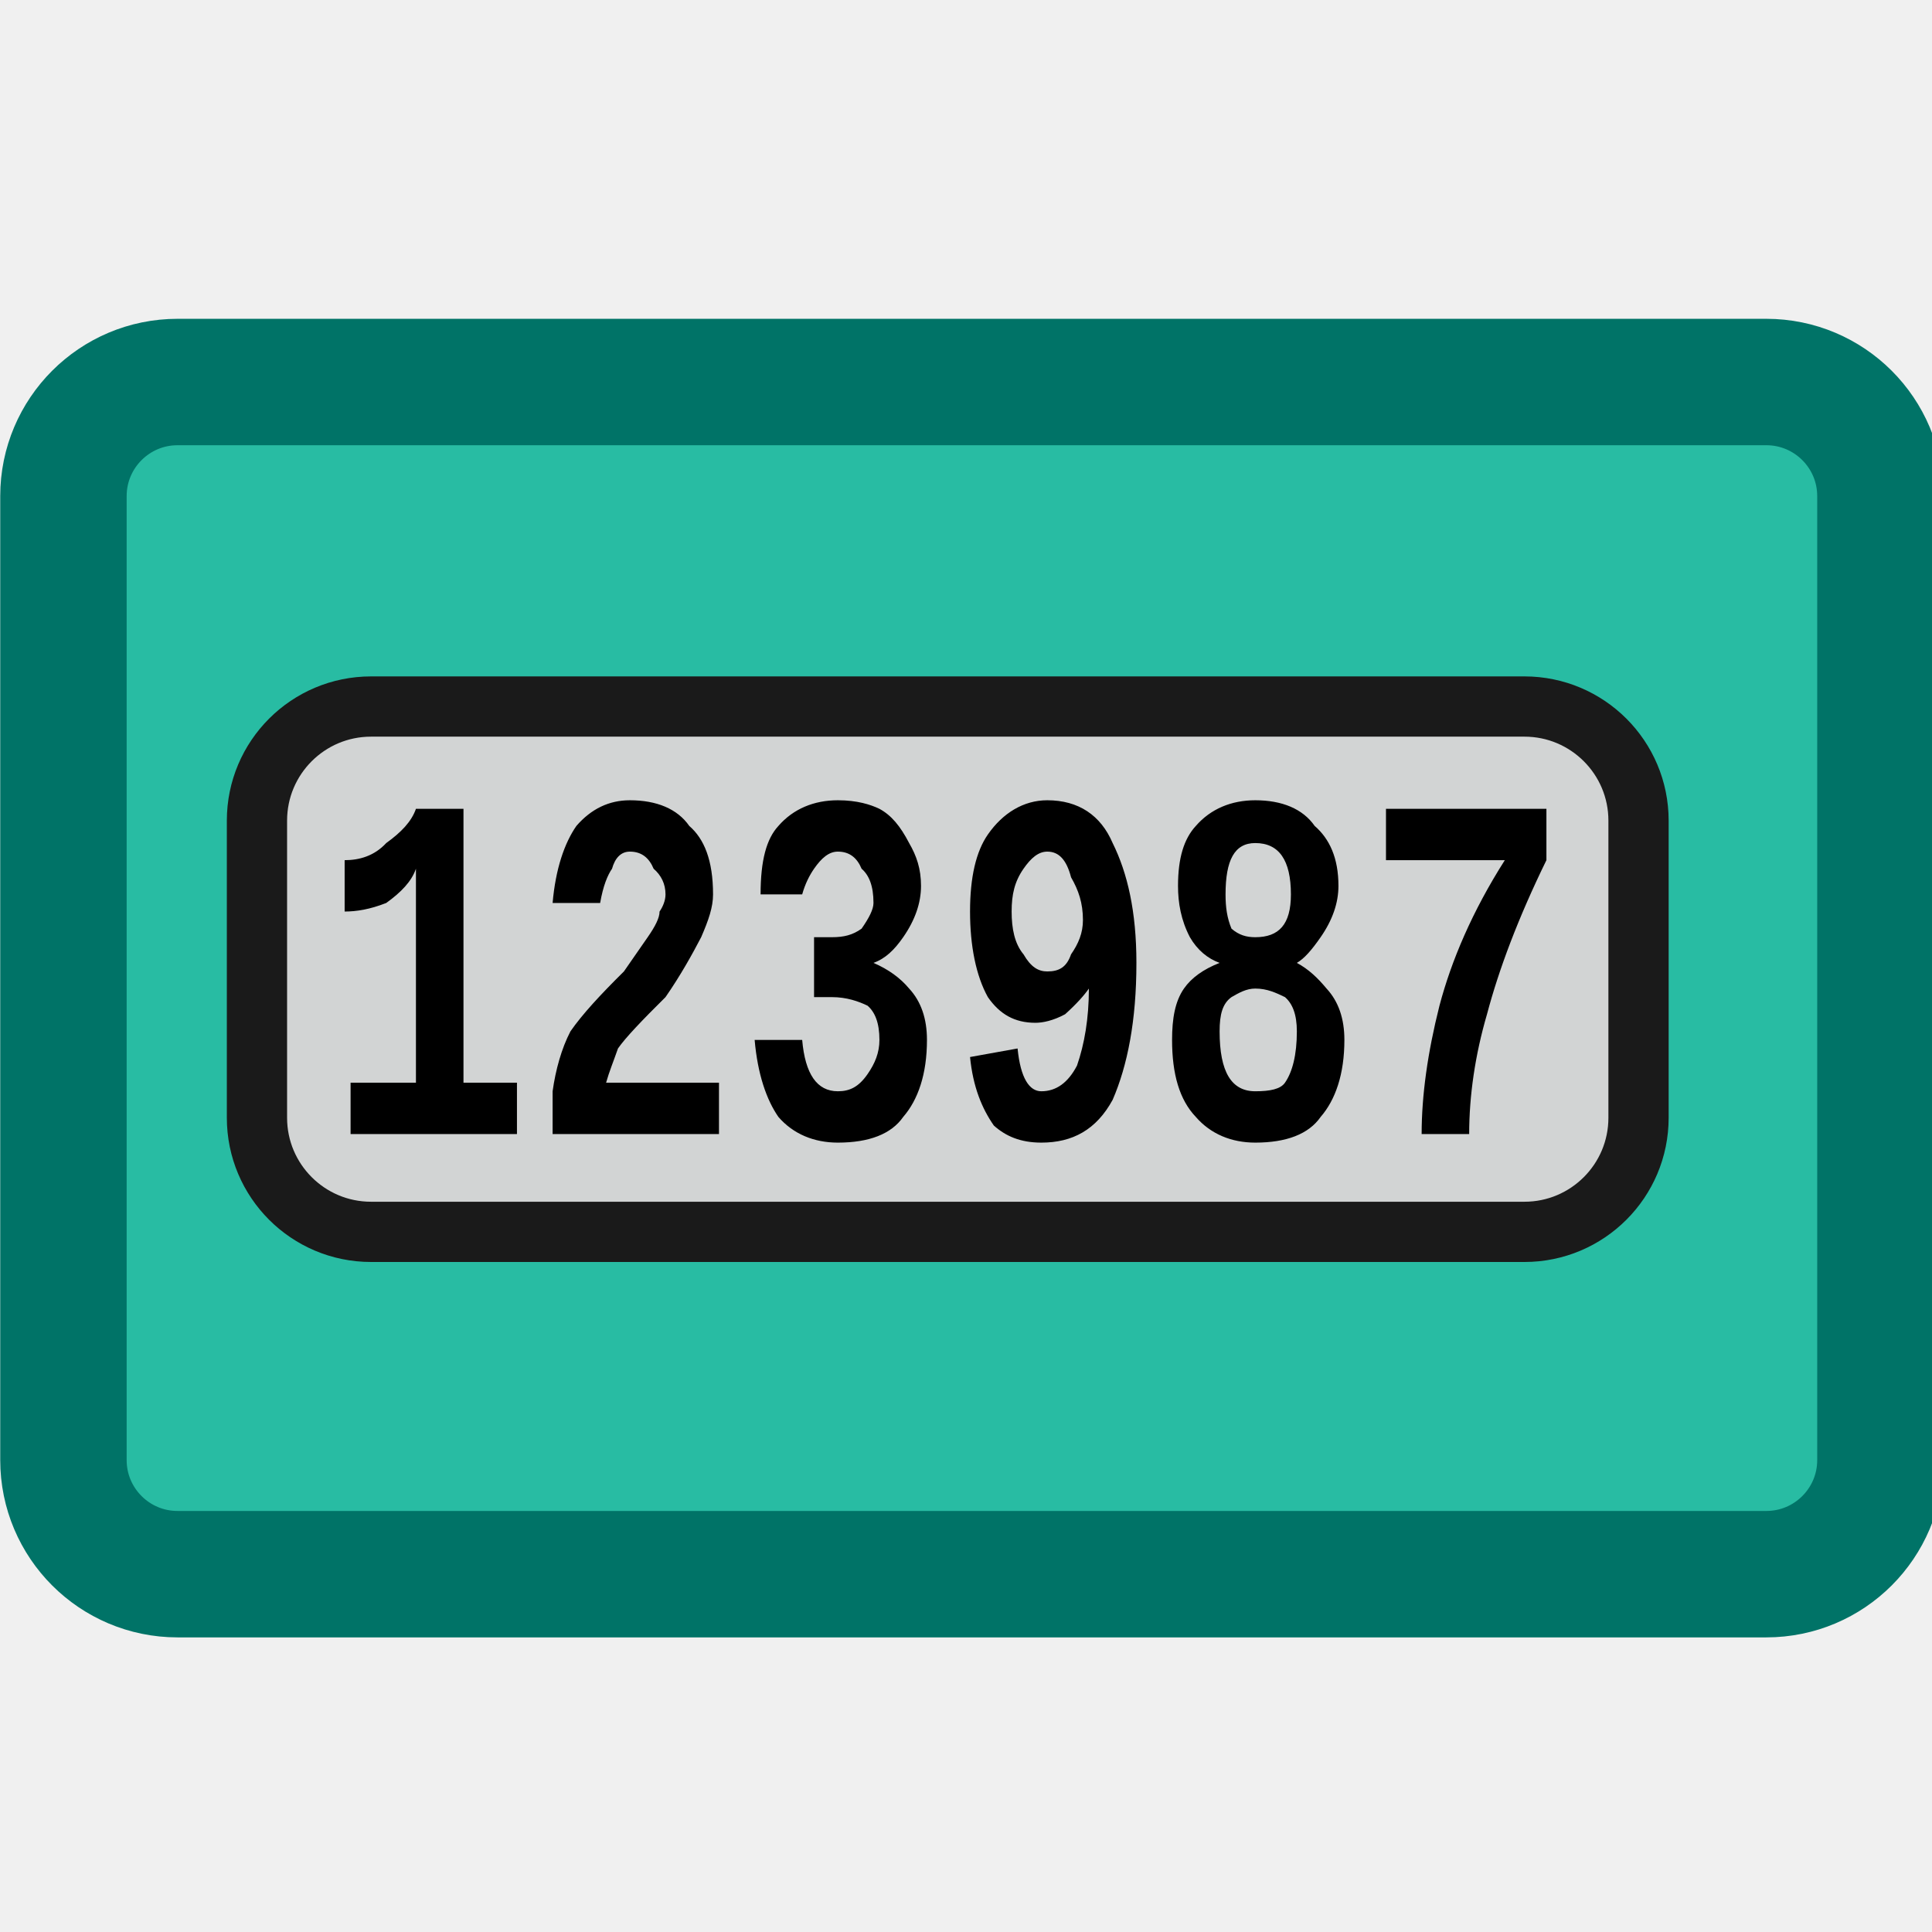
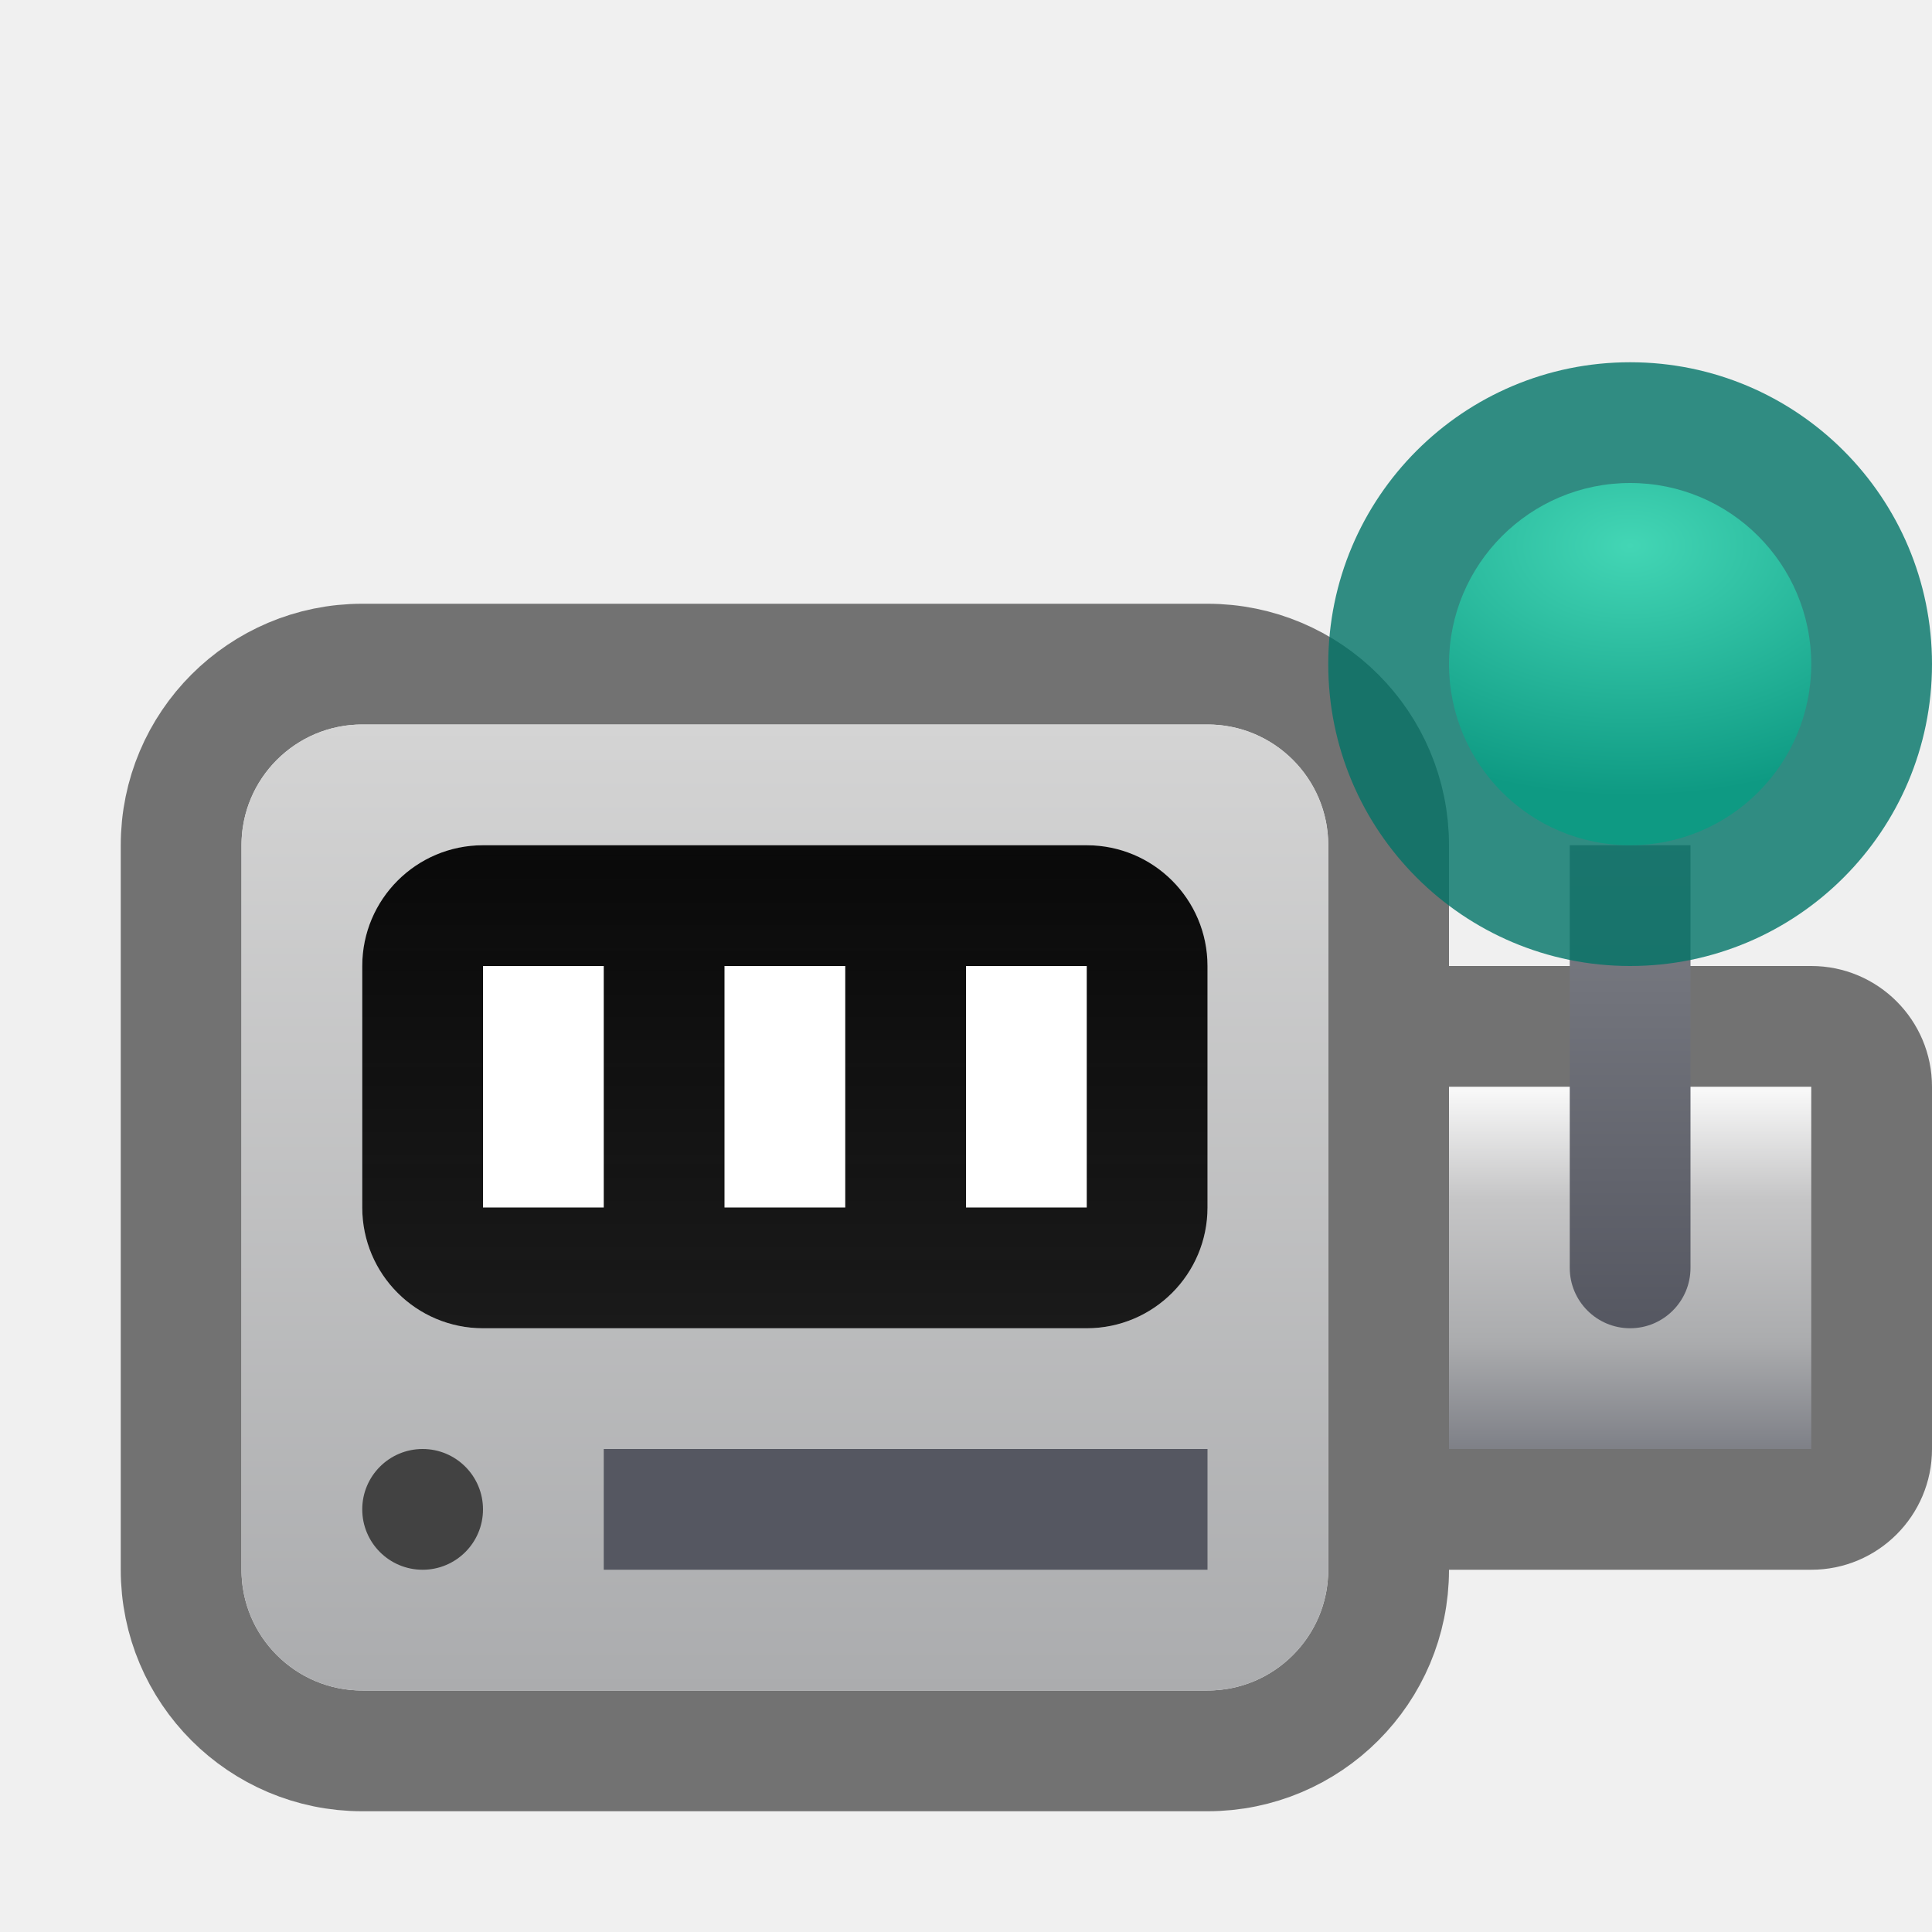
- <svg xmlns="http://www.w3.org/2000/svg" width="16" height="16" viewBox="0 0 4.233 4.233" version="1.1" id="svg5">
-   <defs id="defs2">
-     </defs>
-   <g id="layer1">
-     <path style="fill:#28bca3;fill-opacity:1;fill-rule:evenodd;stroke:#007367;stroke-width:0.277;stroke-opacity:1" id="rect136" width="3.981" height="2.612" x="0.139" y="0.837" d="m 0.389,0.837 h 3.481 a 0.25,0.25 45 0 1 0.25,0.25 v 2.112 a 0.25,0.25 135 0 1 -0.25,0.25 H 0.389 a 0.25,0.25 45 0 1 -0.25,-0.25 V 1.087 a 0.25,0.25 135 0 1 0.25,-0.25 z" />
-     <path style="fill:#d4d4d4;fill-opacity:0.988;stroke:#1a1a1a;stroke-width:0.132;stroke-miterlimit:4;stroke-dasharray:none;stroke-opacity:1" id="rect3279" width="3.028" height="1.151" x="0.563" y="1.548" d="M 0.813,1.548 H 3.34 a 0.25,0.25 45 0 1 0.25,0.25 l 0,0.651 a 0.25,0.25 135 0 1 -0.25,0.25 H 0.813 a 0.25,0.25 45 0 1 -0.25,-0.25 V 1.798 a 0.25,0.25 135 0 1 0.25,-0.25 z" />
-     <text xml:space="preserve" style="font-style:normal;font-variant:normal;font-weight:bold;font-stretch:normal;font-size:0.913px;line-height:1.25;font-family:'Courier New';-inkscape-font-specification:'Courier New, Bold';font-variant-ligatures:normal;font-variant-caps:normal;font-variant-numeric:normal;font-variant-east-asian:normal;fill:#000000;fill-opacity:1;stroke:none;stroke-width:0.023" x="0.845" y="2.074" id="text31513" transform="scale(0.8332164,1.200168)">
-       <tspan id="tspan31511" style="font-style:normal;font-variant:normal;font-weight:bold;font-stretch:normal;font-size:0.913px;font-family:'Courier New';-inkscape-font-specification:'Courier New, Bold';font-variant-ligatures:normal;font-variant-caps:normal;font-variant-numeric:normal;font-variant-east-asian:normal;stroke-width:0.023" x="0.845" y="2.074">123987</tspan>
-     </text>
-   </g>
-   <g id="layer2" />
+ <svg xmlns="http://www.w3.org/2000/svg" width="16" height="16" viewBox="0 0 16 16" fill="none" version="1.1" id="svg69">
+   <path d="M12 8H15C15.552 8 16 8.448 16 9V12C16 12.552 15.552 13 15 13H12V8Z" fill="#535353" fill-opacity="0.8" id="path4" />
+   <path d="M12 9H15V12H12V9Z" fill="url(#paint0_linear_1:33)" id="path6" />
+   <rect x="1.5" y="5.5" width="10" height="9" rx="1.5" stroke="#535353" stroke-opacity="0.8" id="rect8" />
+   <rect x="2" y="6" width="9" height="8" rx="1" fill="url(#paint1_linear_1:33)" id="rect10" />
+   <mask id="path-5-inside-1_1:33" fill="white">
+     <rect x="3" y="7" width="7" height="4" rx="1" id="rect12" />
+   </mask>
+   <rect x="3" y="7" width="7" height="4" rx="1" fill="url(#paint2_linear_1:33)" stroke="url(#paint3_linear_1:33)" stroke-opacity="0.9" stroke-width="4" mask="url(#path-5-inside-1_1:33)" id="rect15" />
+   <rect x="6" y="8" width="1" height="2" fill="white" id="rect17" />
+   <rect x="8" y="8" width="1" height="2" fill="white" id="rect19" />
+   <rect x="4" y="8" width="1" height="2" fill="white" id="rect21" />
+   <path d="M13 7H14V10.5C14 10.776 13.776 11 13.5 11C13.224 11 13 10.776 13 10.5V7Z" fill="url(#paint4_linear_1:33)" id="path23" />
+   <circle cx="13.5" cy="5.5" r="2.5" fill="#007367" fill-opacity="0.8" id="circle25" />
+   <circle cx="13.5" cy="5.5" r="1.5" fill="url(#paint5_radial_1:33)" id="circle27" />
+   <circle cx="3.5" cy="12.5" r="0.5" fill="#424242" id="circle29" />
+   <rect x="5" y="12" width="5" height="1" fill="#555761" id="rect31" />
+   <defs id="defs67">
+     <linearGradient id="paint0_linear_1:33" x1="13.5" y1="9" x2="13.5" y2="12" gradientUnits="userSpaceOnUse">
+       <stop stop-color="#FAFAFA" id="stop33" />
+       <stop offset="0.312" stop-color="#C5C5C6" id="stop35" />
+       <stop offset="0.703" stop-color="#ABACAE" id="stop37" />
+       <stop offset="1" stop-color="#7E8087" id="stop39" />
+     </linearGradient>
+     <linearGradient id="paint1_linear_1:33" x1="6.5" y1="6" x2="6.5" y2="14" gradientUnits="userSpaceOnUse">
+       <stop stop-color="#D4D4D4" id="stop42" />
+       <stop offset="1" stop-color="#ABACAE" id="stop44" />
+     </linearGradient>
+     <linearGradient id="paint2_linear_1:33" x1="6.5" y1="7" x2="6.5" y2="11" gradientUnits="userSpaceOnUse">
+       <stop stop-color="#333333" id="stop47" />
+       <stop offset="1" stop-color="#1A1A1A" id="stop49" />
+     </linearGradient>
+     <linearGradient id="paint3_linear_1:33" x1="6.5" y1="7" x2="6.5" y2="11" gradientUnits="userSpaceOnUse">
+       <stop stop-opacity="0.9" id="stop52" />
+       <stop offset="1" stop-color="#1A1A1A" stop-opacity="0.9" id="stop54" />
+     </linearGradient>
+     <linearGradient id="paint4_linear_1:33" x1="13.5" y1="7" x2="13.5" y2="11" gradientUnits="userSpaceOnUse">
+       <stop stop-color="#7E8087" id="stop57" />
+       <stop offset="1" stop-color="#555761" id="stop59" />
+     </linearGradient>
+     <radialGradient id="paint5_radial_1:33" cx="0" cy="0" r="1" gradientUnits="userSpaceOnUse" gradientTransform="translate(13.5 4.51923) rotate(90) scale(2.07692 3.2201)">
+       <stop stop-color="#43D6B5" id="stop62" />
+       <stop offset="1" stop-color="#0E9A83" id="stop64" />
+     </radialGradient>
+   </defs>
</svg>
